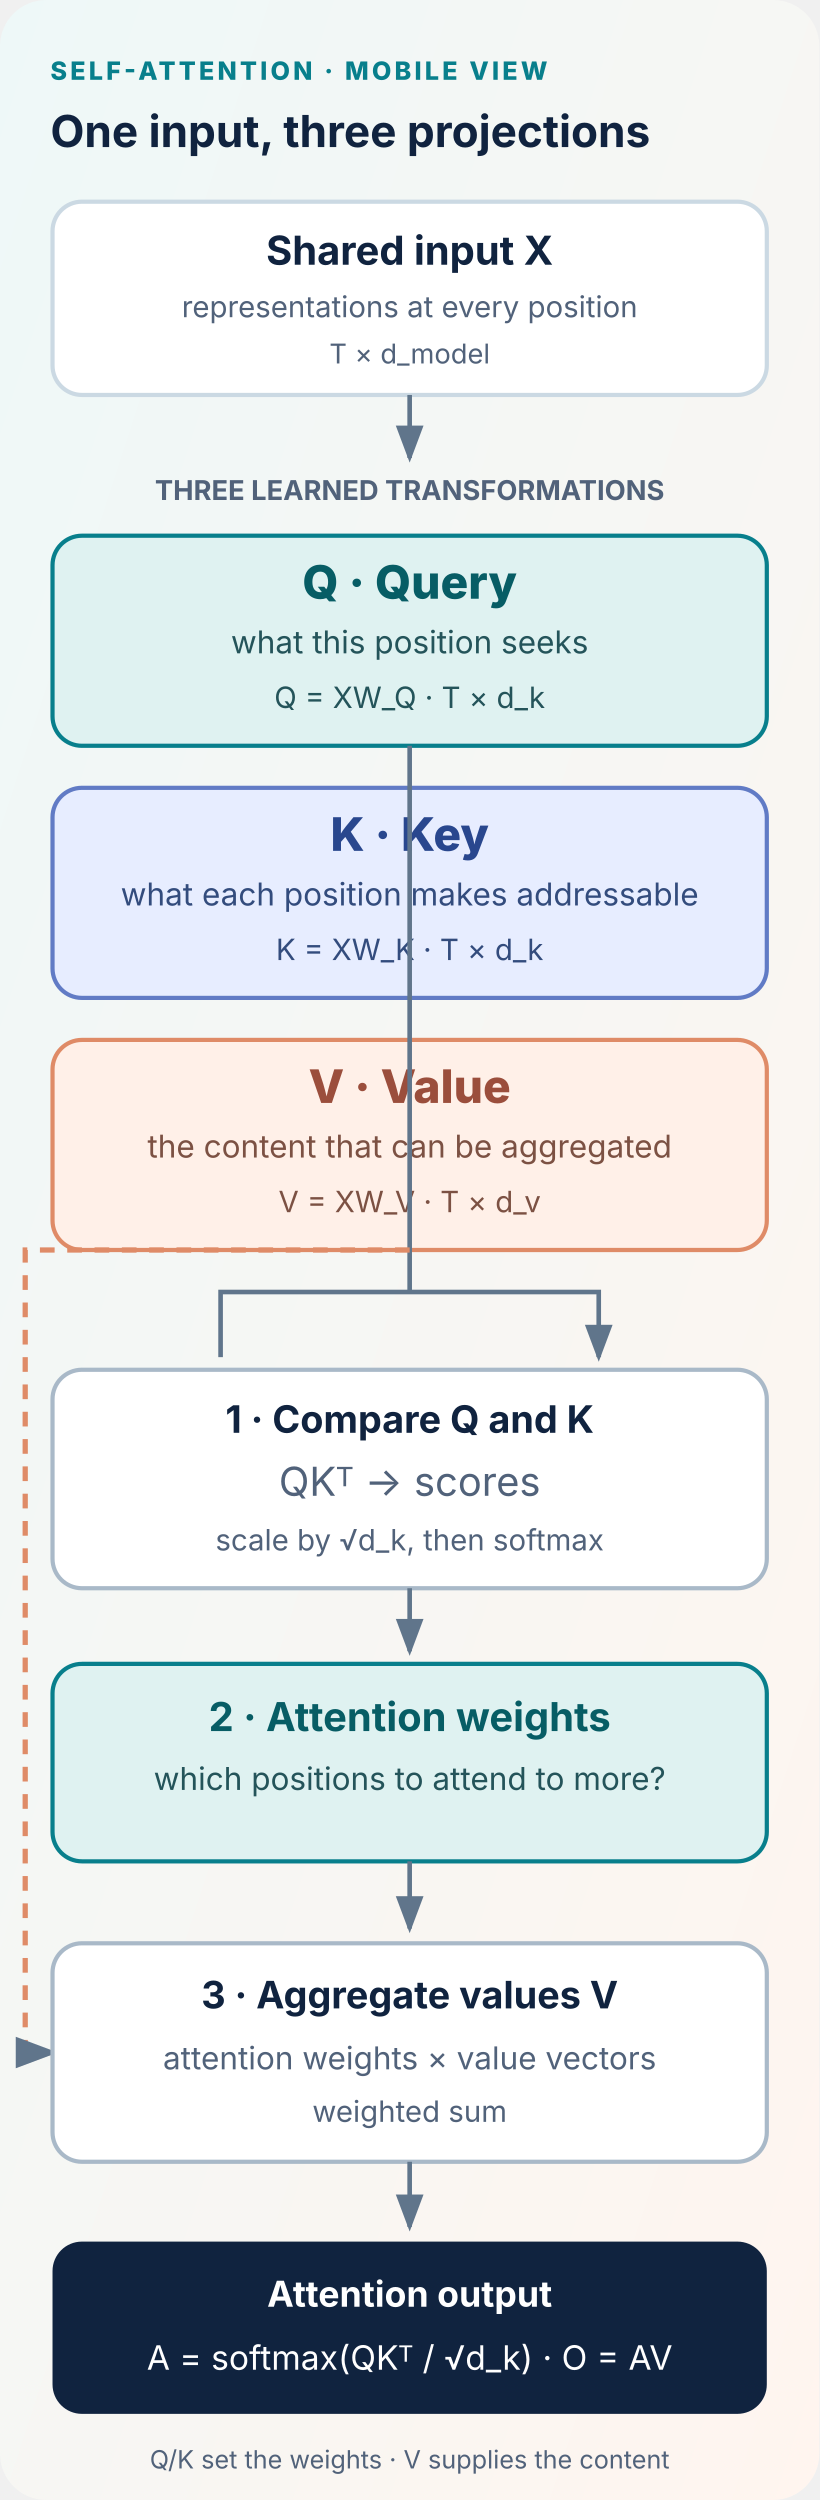
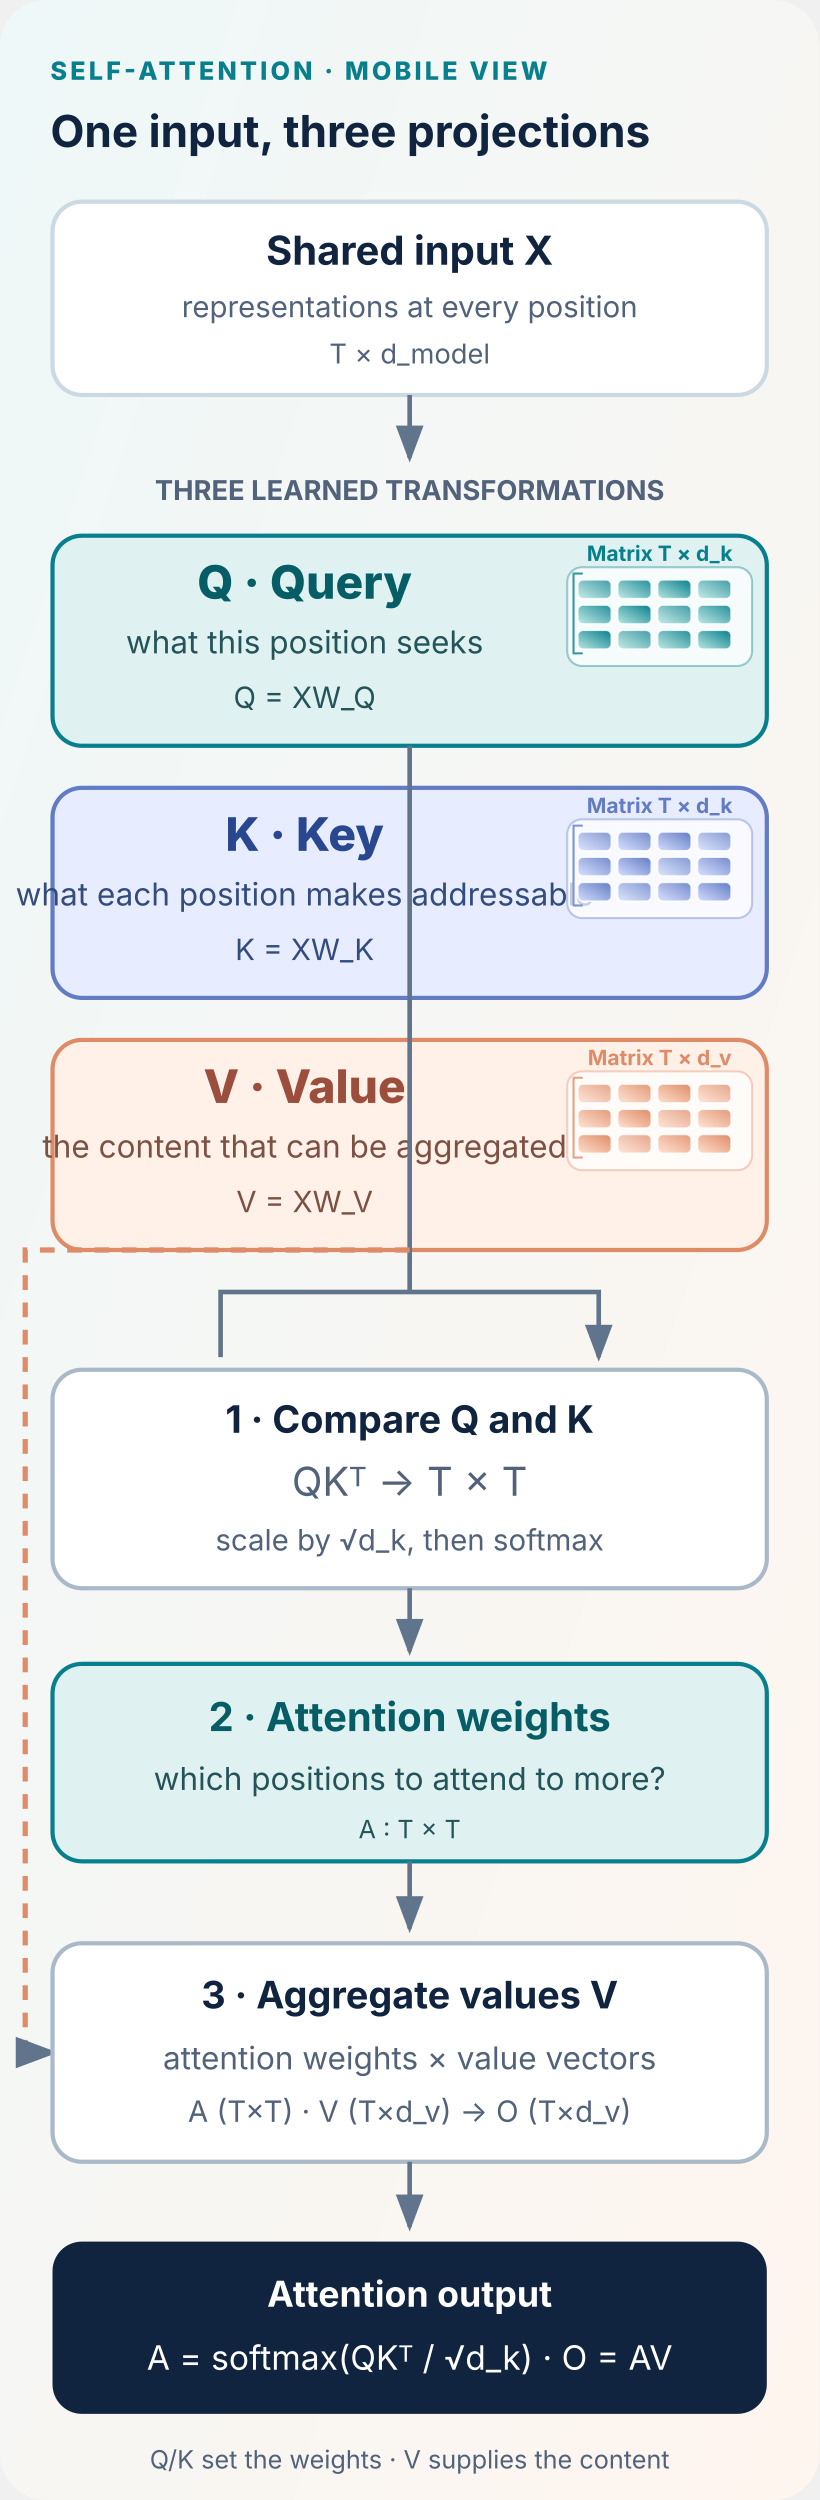
<svg xmlns="http://www.w3.org/2000/svg" viewBox="0 0 390 1190" role="img" aria-labelledby="title desc">
  <defs>
+     <linearGradient id="qMatrix" x1="0" y1="1" x2="1" y2="0">
+       <stop stop-color="#b7e7e2" />
+       <stop offset="1" stop-color="#087f8c" />
+     </linearGradient>
+     <linearGradient id="kMatrix" x1="0" y1="1" x2="1" y2="0">
+       <stop stop-color="#d5defe" />
+       <stop offset="1" stop-color="#617bc5" />
+     </linearGradient>
+     <linearGradient id="vMatrix" x1="0" y1="1" x2="1" y2="0">
+       <stop stop-color="#ffe0ce" />
+       <stop offset="1" stop-color="#df8b67" />
+     </linearGradient>
    <linearGradient id="bgm" x1="0" y1="0" x2="1" y2="1">
      <stop stop-color="#eef8f8" />
      <stop offset="1" stop-color="#fff5ef" />
    </linearGradient>
    <marker id="arrm" markerWidth="9" markerHeight="9" refX="7" refY="3" orient="auto">
      <path d="M0 0 L0 6 L8 3z" fill="#60758b" />
    </marker>
  </defs>
  <rect width="390" height="1190" rx="22" fill="url(#bgm)" />
  <text x="24" y="38" font-family="Inter,Arial,sans-serif" font-size="12" font-weight="800" letter-spacing="1.5" fill="#087f8c">SELF-ATTENTION · MOBILE VIEW</text>
  <text x="24" y="70" font-family="Inter,Arial,sans-serif" font-size="21" font-weight="750" fill="#10233f">One input, three projections</text>
  <rect x="25" y="96" width="340" height="92" rx="14" fill="#fff" stroke="#cbd9e3" stroke-width="2" />
  <text x="195" y="126" text-anchor="middle" font-family="Inter,Arial,sans-serif" font-size="19" font-weight="750" fill="#10233f">Shared input X</text>
  <text x="195" y="151" text-anchor="middle" font-family="Inter,Arial,sans-serif" font-size="14" fill="#51627a">representations at every position</text>
  <text x="195" y="173" text-anchor="middle" font-family="Inter,Arial,sans-serif" font-size="13" fill="#51627a">T × d_model</text>
  <path d="M195 188 V218" stroke="#60758b" stroke-width="2.2" marker-end="url(#arrm)" />
  <text x="195" y="238" text-anchor="middle" font-family="Inter,Arial,sans-serif" font-size="13" font-weight="700" fill="#51627a">THREE LEARNED TRANSFORMATIONS</text>
  <rect x="25" y="255" width="340" height="100" rx="14" fill="#dff2f1" stroke="#087f8c" stroke-width="2" />
-   <text x="195" y="285" text-anchor="middle" font-family="Inter,Arial,sans-serif" font-size="22" font-weight="800" fill="#075d65">Q · Query</text>
-   <text x="195" y="311" text-anchor="middle" font-family="Inter,Arial,sans-serif" font-size="15" fill="#24545a">what this position seeks</text>
-   <text x="195" y="337" text-anchor="middle" font-family="Inter,Arial,sans-serif" font-size="14" fill="#24545a">Q = XW_Q · T × d_k</text>
+   <text x="145" y="285" text-anchor="middle" font-family="Inter,Arial,sans-serif" font-size="22" font-weight="800" fill="#075d65">Q · Query</text>
+   <text x="145" y="311" text-anchor="middle" font-family="Inter,Arial,sans-serif" font-size="15" fill="#24545a">what this position seeks</text>
+   <text x="145" y="337" text-anchor="middle" font-family="Inter,Arial,sans-serif" font-size="14" fill="#24545a">Q = XW_Q</text>
+   <text x="314" y="267" text-anchor="middle" font-family="Inter,Arial,sans-serif" font-size="10" font-weight="750" fill="#087f8c">Matrix T × d_k</text>
+   <g>
+     <rect x="270" y="270" width="88" height="47" rx="7" fill="#ffffff" fill-opacity=".72" stroke="#087f8c" stroke-opacity=".38" stroke-width="1" />
+     <rect x="275" y="276" width="16" height="9" rx="2.5" fill="url(#qMatrix)" fill-opacity="0.76" stroke="#ffffff" stroke-opacity=".82" stroke-width=".8" />
+     <rect x="294" y="276" width="16" height="9" rx="2.5" fill="url(#qMatrix)" fill-opacity="0.88" stroke="#ffffff" stroke-opacity=".82" stroke-width=".8" />
+     <rect x="313" y="276" width="16" height="9" rx="2.5" fill="url(#qMatrix)" fill-opacity="1" stroke="#ffffff" stroke-opacity=".82" stroke-width=".8" />
+     <rect x="332" y="276" width="16" height="9" rx="2.5" fill="url(#qMatrix)" fill-opacity="0.76" stroke="#ffffff" stroke-opacity=".82" stroke-width=".8" />
+     <rect x="275" y="288" width="16" height="9" rx="2.5" fill="url(#qMatrix)" fill-opacity="0.88" stroke="#ffffff" stroke-opacity=".82" stroke-width=".8" />
+     <rect x="294" y="288" width="16" height="9" rx="2.5" fill="url(#qMatrix)" fill-opacity="1" stroke="#ffffff" stroke-opacity=".82" stroke-width=".8" />
+     <rect x="313" y="288" width="16" height="9" rx="2.5" fill="url(#qMatrix)" fill-opacity="0.76" stroke="#ffffff" stroke-opacity=".82" stroke-width=".8" />
+     <rect x="332" y="288" width="16" height="9" rx="2.5" fill="url(#qMatrix)" fill-opacity="0.88" stroke="#ffffff" stroke-opacity=".82" stroke-width=".8" />
+     <rect x="275" y="300" width="16" height="9" rx="2.5" fill="url(#qMatrix)" fill-opacity="1" stroke="#ffffff" stroke-opacity=".82" stroke-width=".8" />
+     <rect x="294" y="300" width="16" height="9" rx="2.5" fill="url(#qMatrix)" fill-opacity="0.76" stroke="#ffffff" stroke-opacity=".82" stroke-width=".8" />
+     <rect x="313" y="300" width="16" height="9" rx="2.5" fill="url(#qMatrix)" fill-opacity="0.88" stroke="#ffffff" stroke-opacity=".82" stroke-width=".8" />
+     <rect x="332" y="300" width="16" height="9" rx="2.5" fill="url(#qMatrix)" fill-opacity="1" stroke="#ffffff" stroke-opacity=".82" stroke-width=".8" />
+     <path d="M273 273 V311 M273 273 h4 M273 311 h4" fill="none" stroke="#087f8c" stroke-width="1" stroke-linecap="round" opacity=".8" />
+   </g>
  <rect x="25" y="375" width="340" height="100" rx="14" fill="#e7edff" stroke="#617bc5" stroke-width="2" />
-   <text x="195" y="405" text-anchor="middle" font-family="Inter,Arial,sans-serif" font-size="22" font-weight="800" fill="#29478e">K · Key</text>
-   <text x="195" y="431" text-anchor="middle" font-family="Inter,Arial,sans-serif" font-size="15" fill="#334c7d">what each position makes addressable</text>
-   <text x="195" y="457" text-anchor="middle" font-family="Inter,Arial,sans-serif" font-size="14" fill="#334c7d">K = XW_K · T × d_k</text>
+   <text x="145" y="405" text-anchor="middle" font-family="Inter,Arial,sans-serif" font-size="22" font-weight="800" fill="#29478e">K · Key</text>
+   <text x="145" y="431" text-anchor="middle" font-family="Inter,Arial,sans-serif" font-size="15" fill="#334c7d">what each position makes addressable</text>
+   <text x="145" y="457" text-anchor="middle" font-family="Inter,Arial,sans-serif" font-size="14" fill="#334c7d">K = XW_K</text>
+   <text x="314" y="387" text-anchor="middle" font-family="Inter,Arial,sans-serif" font-size="10" font-weight="750" fill="#617bc5">Matrix T × d_k</text>
+   <g>
+     <rect x="270" y="390" width="88" height="47" rx="7" fill="#ffffff" fill-opacity=".72" stroke="#617bc5" stroke-opacity=".38" stroke-width="1" />
+     <rect x="275" y="396" width="16" height="9" rx="2.5" fill="url(#kMatrix)" fill-opacity="0.76" stroke="#ffffff" stroke-opacity=".82" stroke-width=".8" />
+     <rect x="294" y="396" width="16" height="9" rx="2.5" fill="url(#kMatrix)" fill-opacity="0.88" stroke="#ffffff" stroke-opacity=".82" stroke-width=".8" />
+     <rect x="313" y="396" width="16" height="9" rx="2.5" fill="url(#kMatrix)" fill-opacity="1" stroke="#ffffff" stroke-opacity=".82" stroke-width=".8" />
+     <rect x="332" y="396" width="16" height="9" rx="2.5" fill="url(#kMatrix)" fill-opacity="0.76" stroke="#ffffff" stroke-opacity=".82" stroke-width=".8" />
+     <rect x="275" y="408" width="16" height="9" rx="2.5" fill="url(#kMatrix)" fill-opacity="0.88" stroke="#ffffff" stroke-opacity=".82" stroke-width=".8" />
+     <rect x="294" y="408" width="16" height="9" rx="2.5" fill="url(#kMatrix)" fill-opacity="1" stroke="#ffffff" stroke-opacity=".82" stroke-width=".8" />
+     <rect x="313" y="408" width="16" height="9" rx="2.5" fill="url(#kMatrix)" fill-opacity="0.76" stroke="#ffffff" stroke-opacity=".82" stroke-width=".8" />
+     <rect x="332" y="408" width="16" height="9" rx="2.5" fill="url(#kMatrix)" fill-opacity="0.88" stroke="#ffffff" stroke-opacity=".82" stroke-width=".8" />
+     <rect x="275" y="420" width="16" height="9" rx="2.5" fill="url(#kMatrix)" fill-opacity="1" stroke="#ffffff" stroke-opacity=".82" stroke-width=".8" />
+     <rect x="294" y="420" width="16" height="9" rx="2.5" fill="url(#kMatrix)" fill-opacity="0.76" stroke="#ffffff" stroke-opacity=".82" stroke-width=".8" />
+     <rect x="313" y="420" width="16" height="9" rx="2.5" fill="url(#kMatrix)" fill-opacity="0.88" stroke="#ffffff" stroke-opacity=".82" stroke-width=".8" />
+     <rect x="332" y="420" width="16" height="9" rx="2.5" fill="url(#kMatrix)" fill-opacity="1" stroke="#ffffff" stroke-opacity=".82" stroke-width=".8" />
+     <path d="M273 393 V431 M273 393 h4 M273 431 h4" fill="none" stroke="#617bc5" stroke-width="1" stroke-linecap="round" opacity=".8" />
+   </g>
  <rect x="25" y="495" width="340" height="100" rx="14" fill="#fff0e8" stroke="#df8b67" stroke-width="2" />
-   <text x="195" y="525" text-anchor="middle" font-family="Inter,Arial,sans-serif" font-size="22" font-weight="800" fill="#9b4e3c">V · Value</text>
-   <text x="195" y="551" text-anchor="middle" font-family="Inter,Arial,sans-serif" font-size="15" fill="#7c5143">the content that can be aggregated</text>
-   <text x="195" y="577" text-anchor="middle" font-family="Inter,Arial,sans-serif" font-size="14" fill="#7c5143">V = XW_V · T × d_v</text>
+   <text x="145" y="525" text-anchor="middle" font-family="Inter,Arial,sans-serif" font-size="22" font-weight="800" fill="#9b4e3c">V · Value</text>
+   <text x="145" y="551" text-anchor="middle" font-family="Inter,Arial,sans-serif" font-size="15" fill="#7c5143">the content that can be aggregated</text>
+   <text x="145" y="577" text-anchor="middle" font-family="Inter,Arial,sans-serif" font-size="14" fill="#7c5143">V = XW_V</text>
+   <text x="314" y="507" text-anchor="middle" font-family="Inter,Arial,sans-serif" font-size="10" font-weight="750" fill="#df8b67">Matrix T × d_v</text>
+   <g>
+     <rect x="270" y="510" width="88" height="47" rx="7" fill="#ffffff" fill-opacity=".72" stroke="#df8b67" stroke-opacity=".38" stroke-width="1" />
+     <rect x="275" y="516" width="16" height="9" rx="2.5" fill="url(#vMatrix)" fill-opacity="0.76" stroke="#ffffff" stroke-opacity=".82" stroke-width=".8" />
+     <rect x="294" y="516" width="16" height="9" rx="2.5" fill="url(#vMatrix)" fill-opacity="0.88" stroke="#ffffff" stroke-opacity=".82" stroke-width=".8" />
+     <rect x="313" y="516" width="16" height="9" rx="2.5" fill="url(#vMatrix)" fill-opacity="1" stroke="#ffffff" stroke-opacity=".82" stroke-width=".8" />
+     <rect x="332" y="516" width="16" height="9" rx="2.5" fill="url(#vMatrix)" fill-opacity="0.76" stroke="#ffffff" stroke-opacity=".82" stroke-width=".8" />
+     <rect x="275" y="528" width="16" height="9" rx="2.5" fill="url(#vMatrix)" fill-opacity="0.88" stroke="#ffffff" stroke-opacity=".82" stroke-width=".8" />
+     <rect x="294" y="528" width="16" height="9" rx="2.5" fill="url(#vMatrix)" fill-opacity="1" stroke="#ffffff" stroke-opacity=".82" stroke-width=".8" />
+     <rect x="313" y="528" width="16" height="9" rx="2.5" fill="url(#vMatrix)" fill-opacity="0.76" stroke="#ffffff" stroke-opacity=".82" stroke-width=".8" />
+     <rect x="332" y="528" width="16" height="9" rx="2.5" fill="url(#vMatrix)" fill-opacity="0.88" stroke="#ffffff" stroke-opacity=".82" stroke-width=".8" />
+     <rect x="275" y="540" width="16" height="9" rx="2.5" fill="url(#vMatrix)" fill-opacity="1" stroke="#ffffff" stroke-opacity=".82" stroke-width=".8" />
+     <rect x="294" y="540" width="16" height="9" rx="2.5" fill="url(#vMatrix)" fill-opacity="0.76" stroke="#ffffff" stroke-opacity=".82" stroke-width=".8" />
+     <rect x="313" y="540" width="16" height="9" rx="2.5" fill="url(#vMatrix)" fill-opacity="0.88" stroke="#ffffff" stroke-opacity=".82" stroke-width=".8" />
+     <rect x="332" y="540" width="16" height="9" rx="2.5" fill="url(#vMatrix)" fill-opacity="1" stroke="#ffffff" stroke-opacity=".82" stroke-width=".8" />
+     <path d="M273 513 V551 M273 513 h4 M273 551 h4" fill="none" stroke="#df8b67" stroke-width="1" stroke-linecap="round" opacity=".8" />
+   </g>
  <path d="M195 355 V615 H105 V646 M195 475 V615 H285 V646" fill="none" stroke="#60758b" stroke-width="2.2" marker-end="url(#arrm)" />
  <rect x="25" y="652" width="340" height="104" rx="14" fill="#fff" stroke="#a9b9c8" stroke-width="2" />
  <text x="195" y="682" text-anchor="middle" font-family="Inter,Arial,sans-serif" font-size="18" font-weight="750" fill="#10233f">1 · Compare Q and K</text>
-   <text x="195" y="712" text-anchor="middle" font-family="Inter,Arial,sans-serif" font-size="19" fill="#51627a">QKᵀ → scores</text>
+   <text x="195" y="712" text-anchor="middle" font-family="Inter,Arial,sans-serif" font-size="19" fill="#51627a">QKᵀ → T × T</text>
  <text x="195" y="738" text-anchor="middle" font-family="Inter,Arial,sans-serif" font-size="14" fill="#51627a">scale by √d_k, then softmax</text>
  <path d="M195 756 V786" stroke="#60758b" stroke-width="2.2" marker-end="url(#arrm)" />
  <rect x="25" y="792" width="340" height="94" rx="14" fill="#dff2f1" stroke="#087f8c" stroke-width="2" />
  <text x="195" y="824" text-anchor="middle" font-family="Inter,Arial,sans-serif" font-size="19" font-weight="750" fill="#075d65">2 · Attention weights</text>
  <text x="195" y="852" text-anchor="middle" font-family="Inter,Arial,sans-serif" font-size="15" fill="#24545a">which positions to attend to more?</text>
+   <text x="195" y="875" text-anchor="middle" font-family="Inter,Arial,sans-serif" font-size="12" fill="#24545a">A : T × T</text>
  <path d="M195 886 V918" stroke="#60758b" stroke-width="2.2" marker-end="url(#arrm)" />
  <path d="M195 595 H12 V977 H25" fill="none" stroke="#df8b67" stroke-width="2.5" stroke-dasharray="7 6" marker-end="url(#arrm)" />
  <rect x="25" y="925" width="340" height="104" rx="14" fill="#fff" stroke="#a9b9c8" stroke-width="2" />
  <text x="195" y="956" text-anchor="middle" font-family="Inter,Arial,sans-serif" font-size="18" font-weight="750" fill="#10233f">3 · Aggregate values V</text>
  <text x="195" y="985" text-anchor="middle" font-family="Inter,Arial,sans-serif" font-size="15" fill="#51627a">attention weights × value vectors</text>
-   <text x="195" y="1010" text-anchor="middle" font-family="Inter,Arial,sans-serif" font-size="14" fill="#51627a">weighted sum</text>
+   <text x="195" y="1010" text-anchor="middle" font-family="Inter,Arial,sans-serif" font-size="14" fill="#51627a">A (T×T) · V (T×d_v) → O (T×d_v)</text>
  <path d="M195 1029 V1060" stroke="#60758b" stroke-width="2.2" marker-end="url(#arrm)" />
  <rect x="25" y="1067" width="340" height="82" rx="14" fill="#10233f" />
  <text x="195" y="1098" text-anchor="middle" font-family="Inter,Arial,sans-serif" font-size="17" font-weight="750" fill="#fff">Attention output</text>
  <text x="195" y="1128" text-anchor="middle" font-family="Inter,Arial,sans-serif" font-size="16" fill="#fff">A = softmax(QKᵀ / √d_k) · O = AV</text>
  <text x="195" y="1175" text-anchor="middle" font-family="Inter,Arial,sans-serif" font-size="12" fill="#51627a">Q/K set the weights · V supplies the content</text>
</svg>
